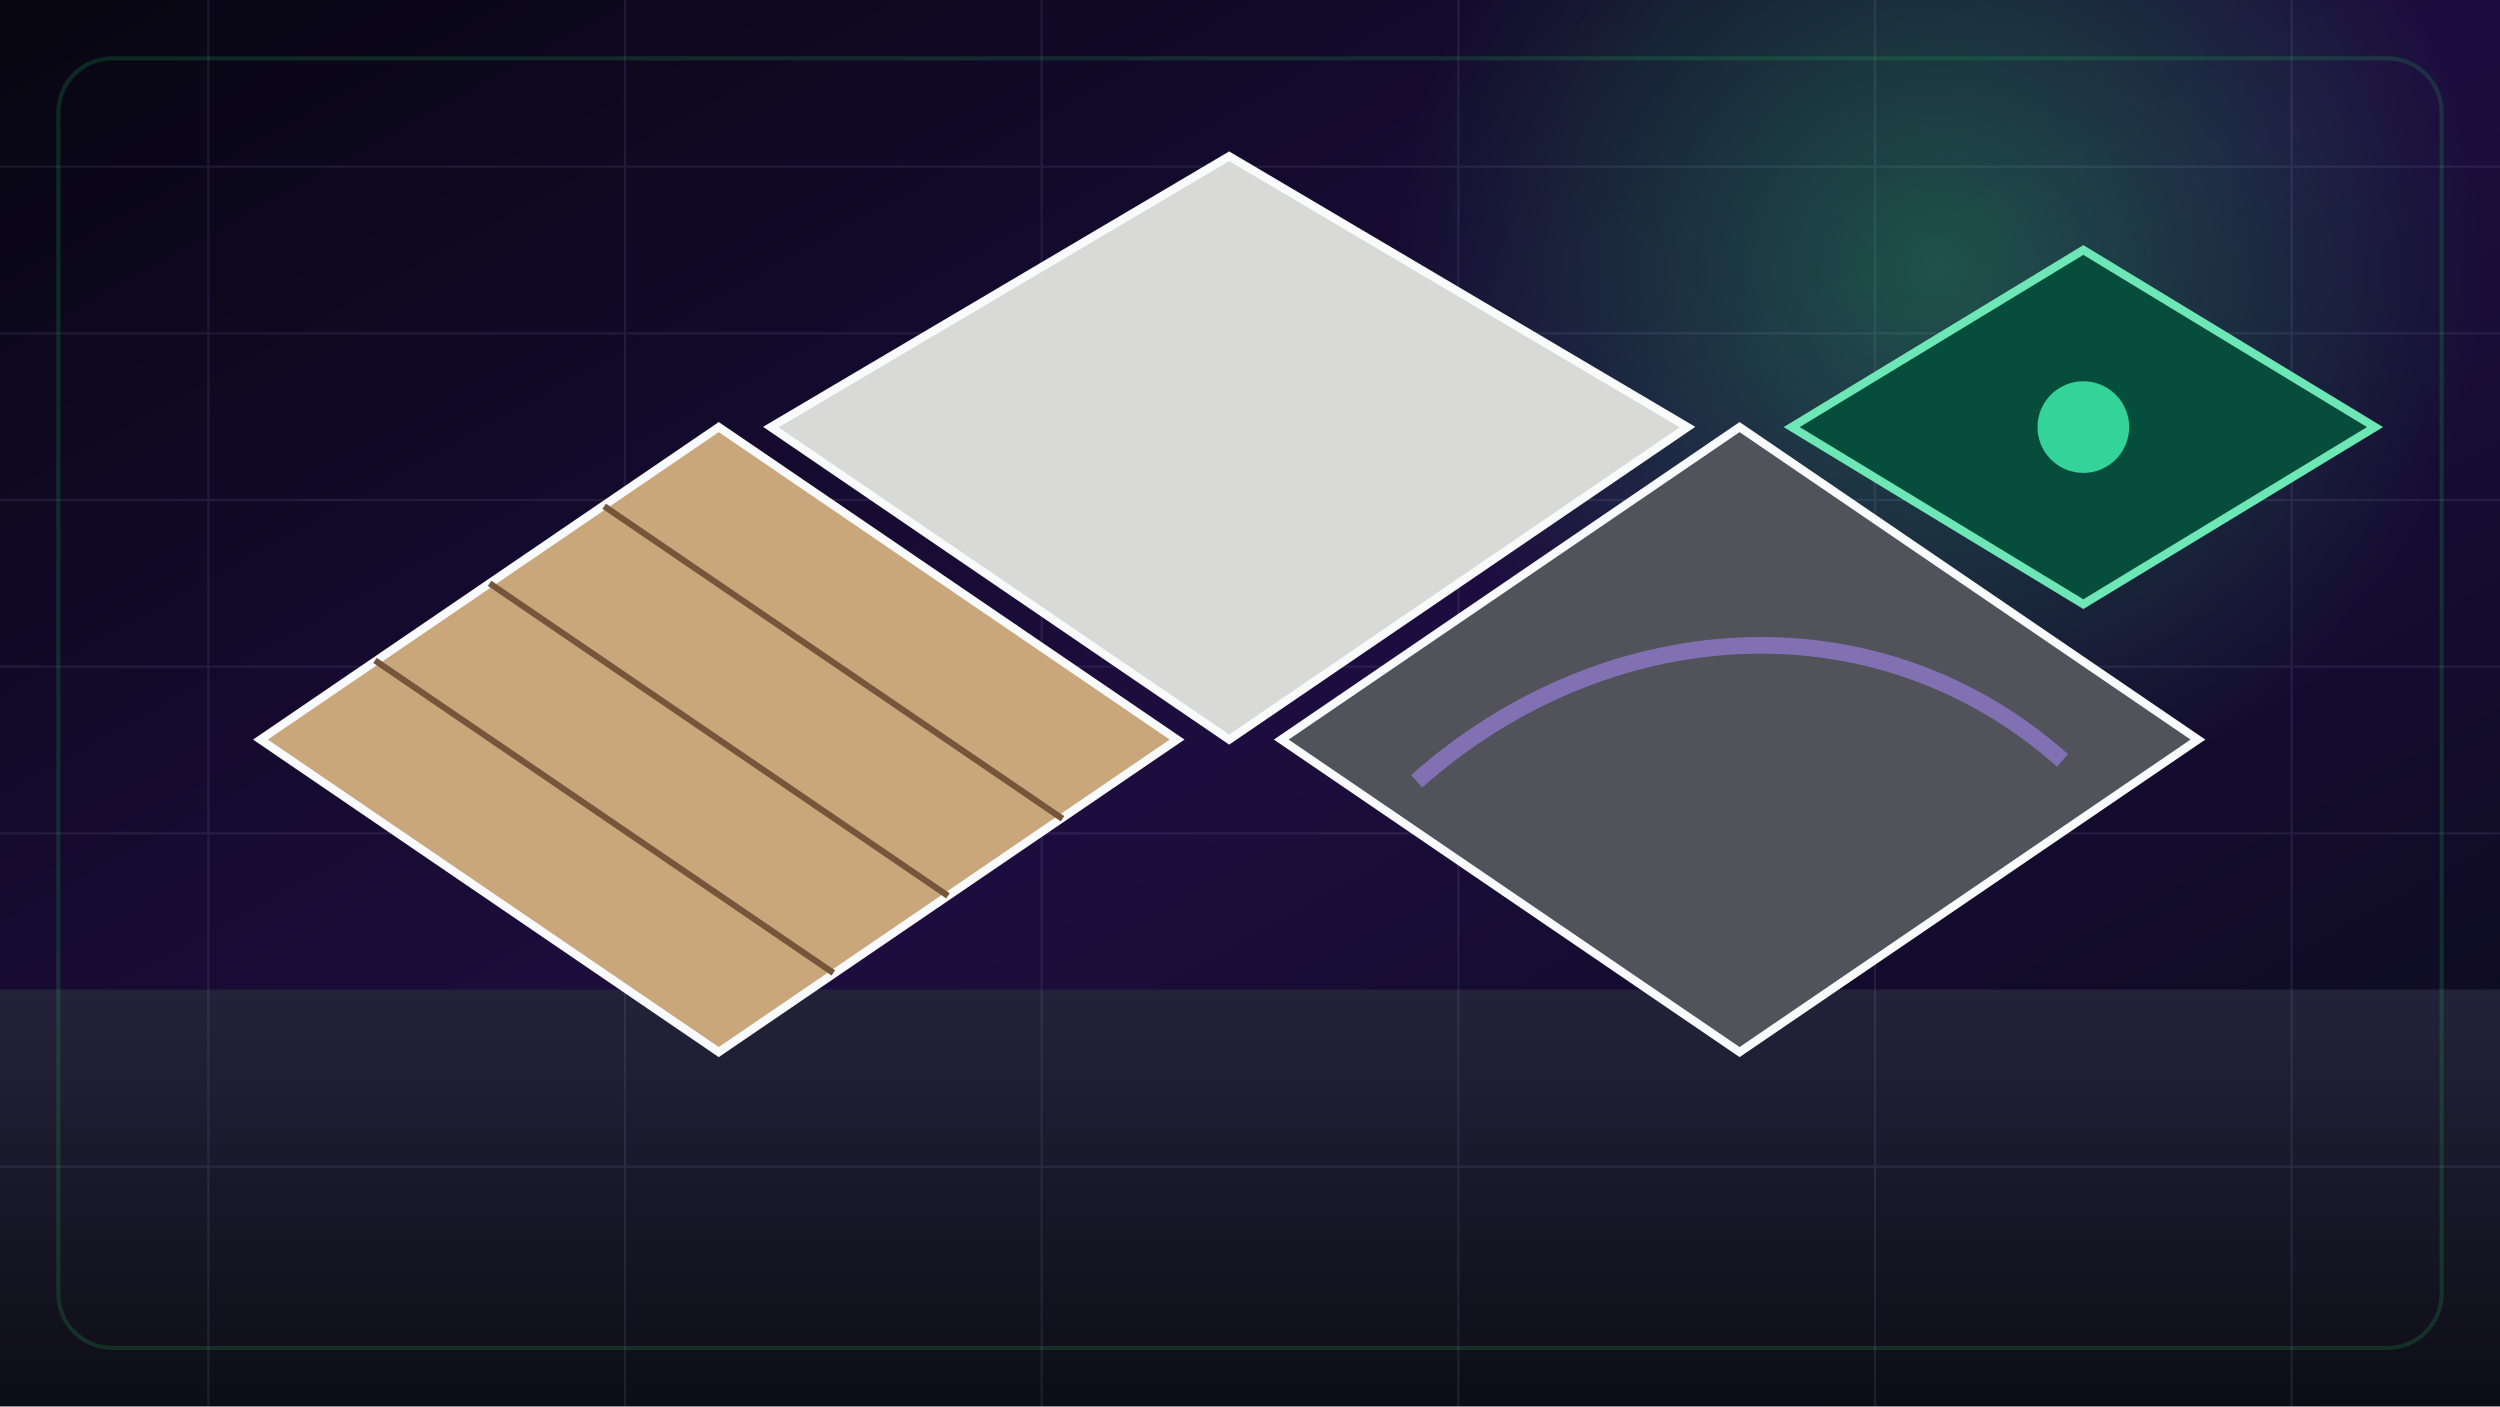
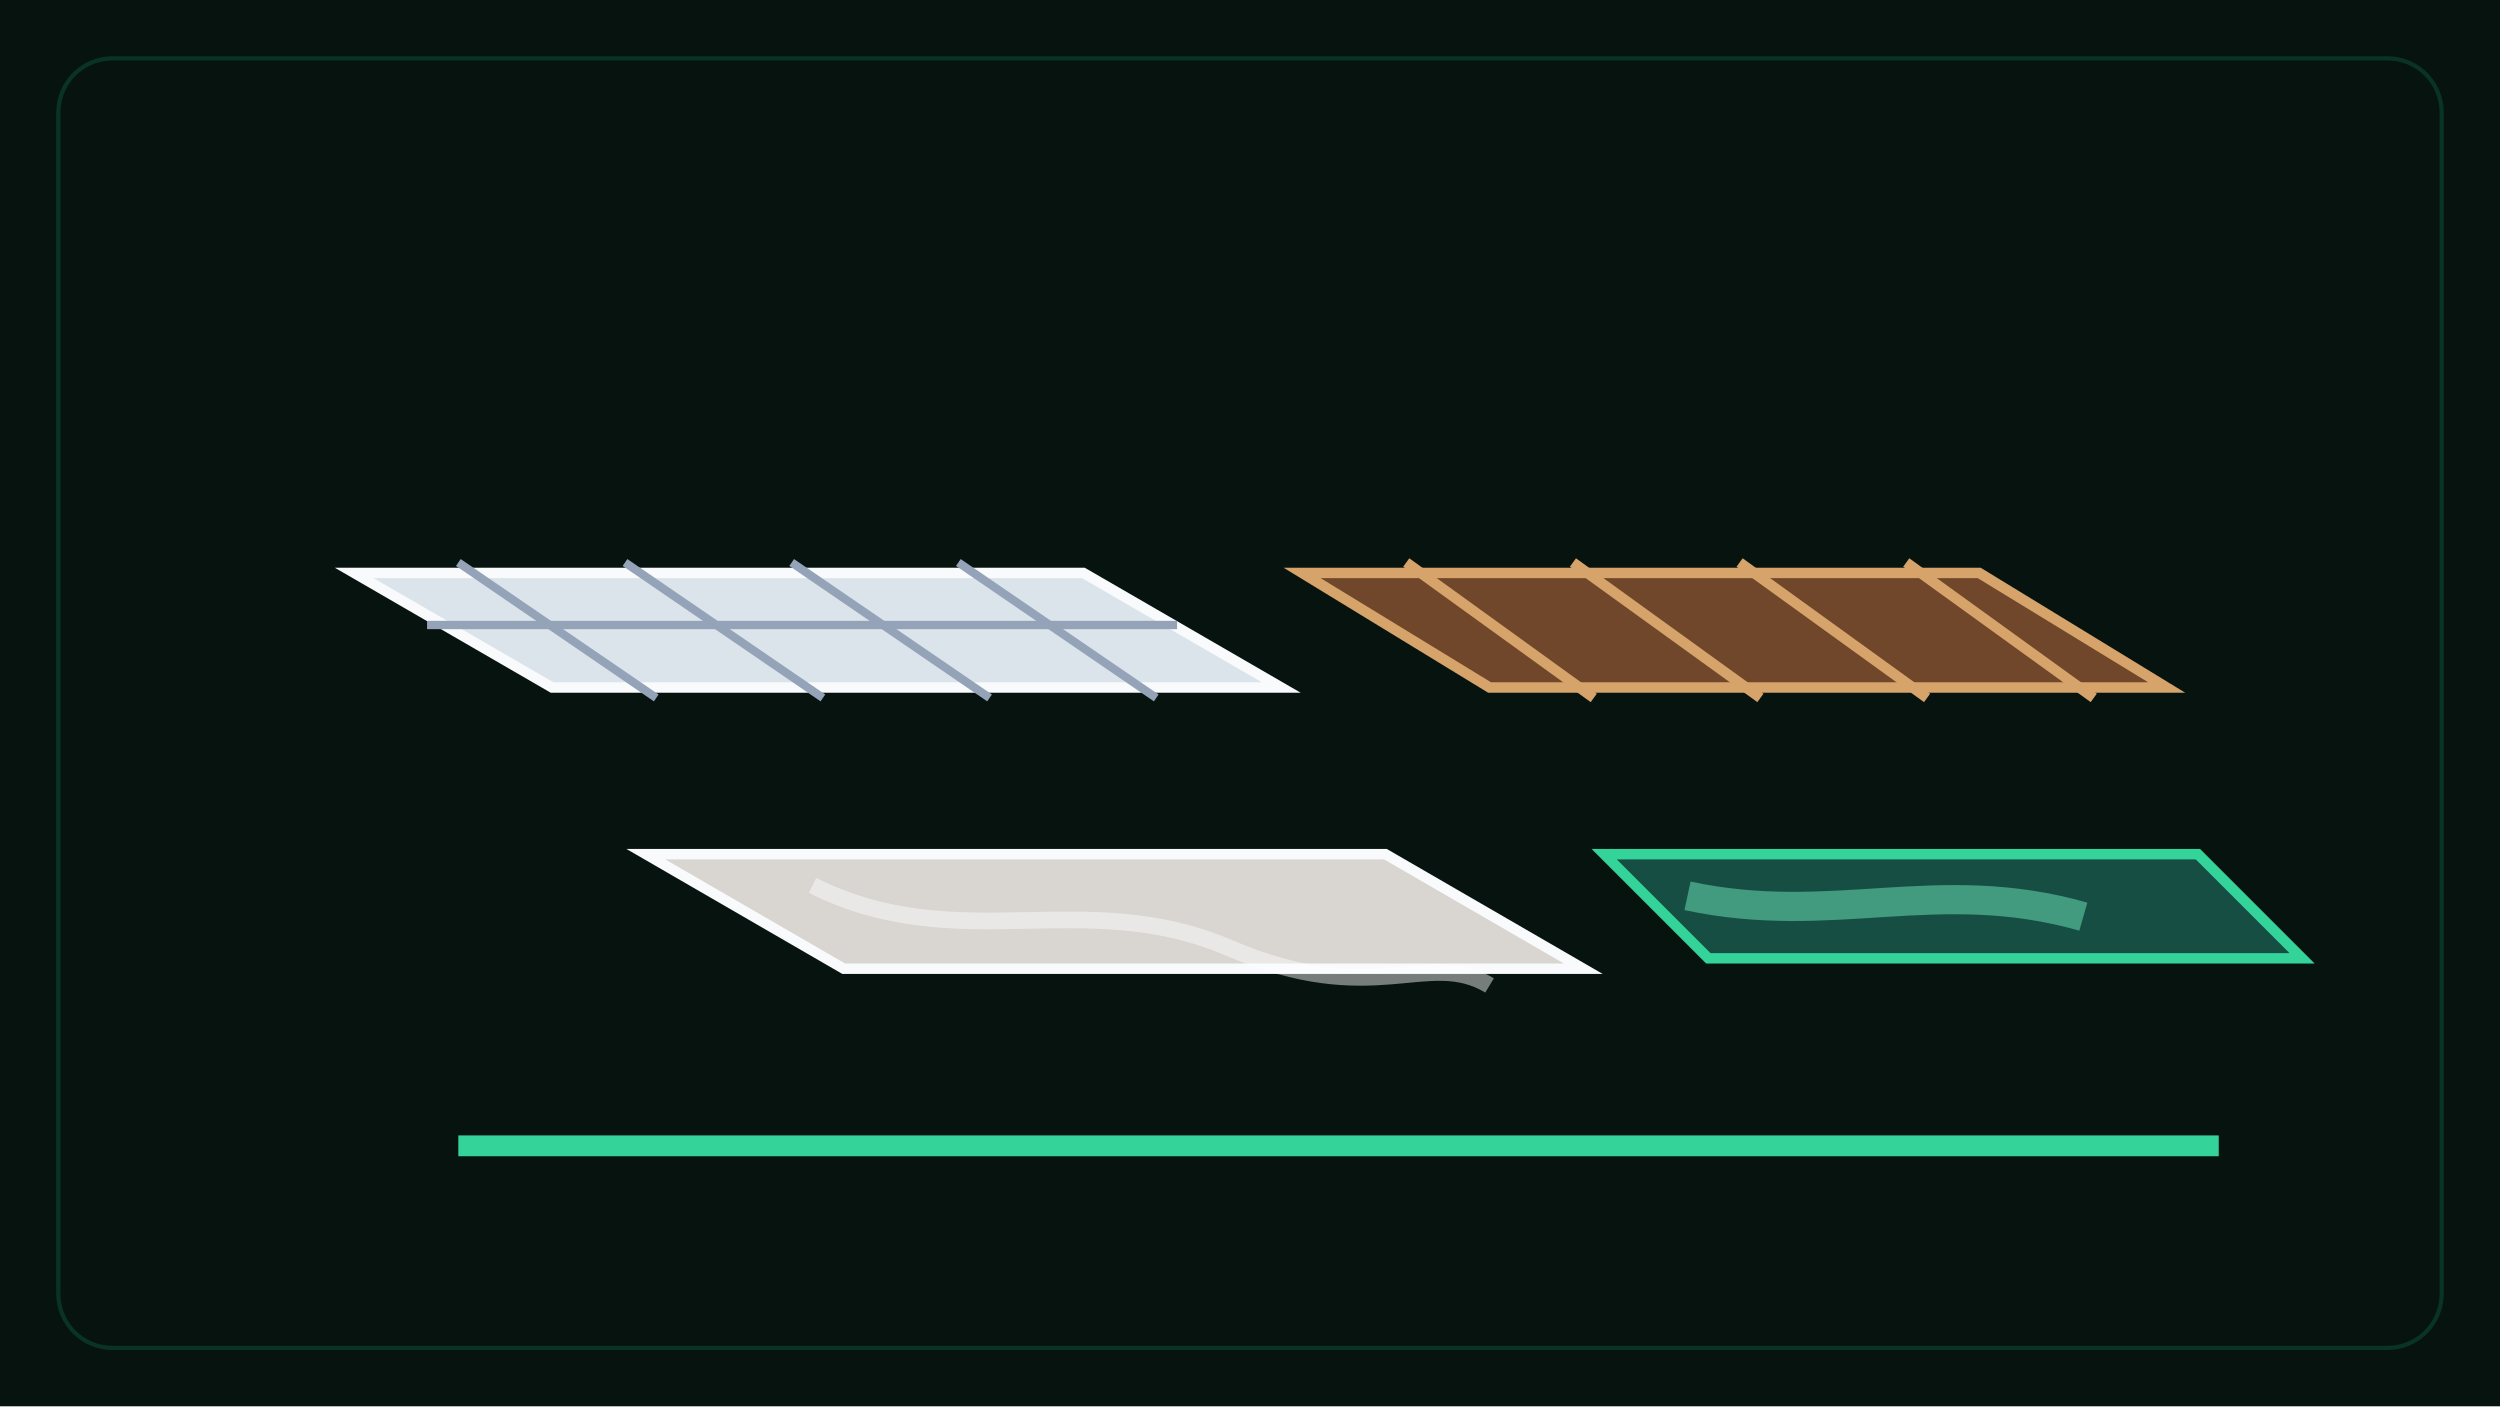
- <svg xmlns="http://www.w3.org/2000/svg" viewBox="0 0 1200 675" width="1200" height="675">
-   <defs>
-     <linearGradient id="bg" x1="0" y1="0" x2="1" y2="1">
-       <stop stop-color="#070611" />
-       <stop offset=".5" stop-color="#1d0d3f" />
-       <stop offset="1" stop-color="#080b17" />
-     </linearGradient>
-     <linearGradient id="floor" x1="0" y1="0" x2="0" y2="1">
-       <stop stop-color="#24223a" />
-       <stop offset="1" stop-color="#0d0d16" />
-     </linearGradient>
-     <radialGradient id="halo">
-       <stop stop-color="#22c55e" stop-opacity=".38" />
-       <stop offset="1" stop-color="#22c55e" stop-opacity="0" />
-     </radialGradient>
-   </defs>
-   <rect width="1200" height="675" fill="url(#bg)" />
-   <circle cx="930" cy="130" r="260" fill="url(#halo)" />
-   <rect y="475" width="1200" height="200" fill="url(#floor)" />
-   <g opacity=".1" stroke="#c4b5fd">
-     <path d="M0 80H1200M0 160H1200M0 240H1200M0 320H1200M0 400H1200M0 560H1200M100 0V675M300 0V675M500 0V675M700 0V675M900 0V675M1100 0V675" />
+ <svg xmlns="http://www.w3.org/2000/svg" viewBox="0 0 1200 675">
+   <rect width="1200" height="675" fill="#07130f" />
+   <g transform="translate(90 95)">
+     <polygon points="80,180 430,180 525,235 175,235" fill="#dbe4ea" stroke="#f8fafc" stroke-width="5" />
+     <g stroke="#94a3b8" stroke-width="4">
+       <path d="M130 175l95 65M210 175l95 65M290 175l95 65M370 175l95 65" />
+       <path d="M115 205h360" />
+     </g>
+     <polygon points="535,180 860,180 950,235 625,235" fill="#70472a" stroke="#d6a46b" stroke-width="5" />
+     <g stroke="#d6a46b" stroke-width="5">
+       <path d="M585 175l90 65M665 175l90 65M745 175l90 65M825 175l90 65" />
+     </g>
+     <polygon points="220,315 575,315 670,370 315,370" fill="#d9d5d1" stroke="#f8fafc" stroke-width="5" />
+     <path d="M300 330c70 35 130 0 200 30s95 0 125 18" stroke="#ffffff" stroke-width="8" opacity=".45" fill="none" />
+     <polygon points="680,315 965,315 1015,365 730,365" fill="#164e44" stroke="#34d399" stroke-width="5" />
+     <path d="M720 335c70 15 120-10 190 10" stroke="#6ee7b7" stroke-width="14" opacity=".5" />
+     <path d="M130 455h845" stroke="#34d399" stroke-width="10" />
  </g>
-   <g transform="translate(125 165)">
-     <polygon points="0,190 220,40 440,190 220,340" fill="#caa77b" stroke="#f8fafc" stroke-width="4" />
-     <g stroke="#76563a" stroke-width="3">
-       <line x1="55" y1="152" x2="275" y2="302" />
-       <line x1="110" y1="115" x2="330" y2="265" />
-       <line x1="165" y1="78" x2="385" y2="228" />
-     </g>
-     <polygon points="245,40 465,-90 685,40 465,190" fill="#d9d9d7" stroke="#f8fafc" stroke-width="4" />
-     <polygon points="490,190 710,40 930,190 710,340" fill="#52525b" stroke="#f8fafc" stroke-width="4" />
-     <path d="M555 210c90-80 220-90 310-10" fill="none" stroke="#a78bfa" stroke-width="8" opacity=".55" />
-     <polygon points="735,40 875,-45 1015,40 875,125" fill="#064e3b" stroke="#6ee7b7" stroke-width="4" />
-     <circle cx="875" cy="40" r="22" fill="#34d399" />
-   </g>
-   <rect x="28" y="28" width="1144" height="619" rx="26" fill="none" stroke="#22c55e" stroke-opacity=".18" stroke-width="2" />
+   <rect x="28" y="28" width="1144" height="619" rx="26" fill="none" stroke="#10b981" stroke-opacity=".2" stroke-width="2" />
</svg>
